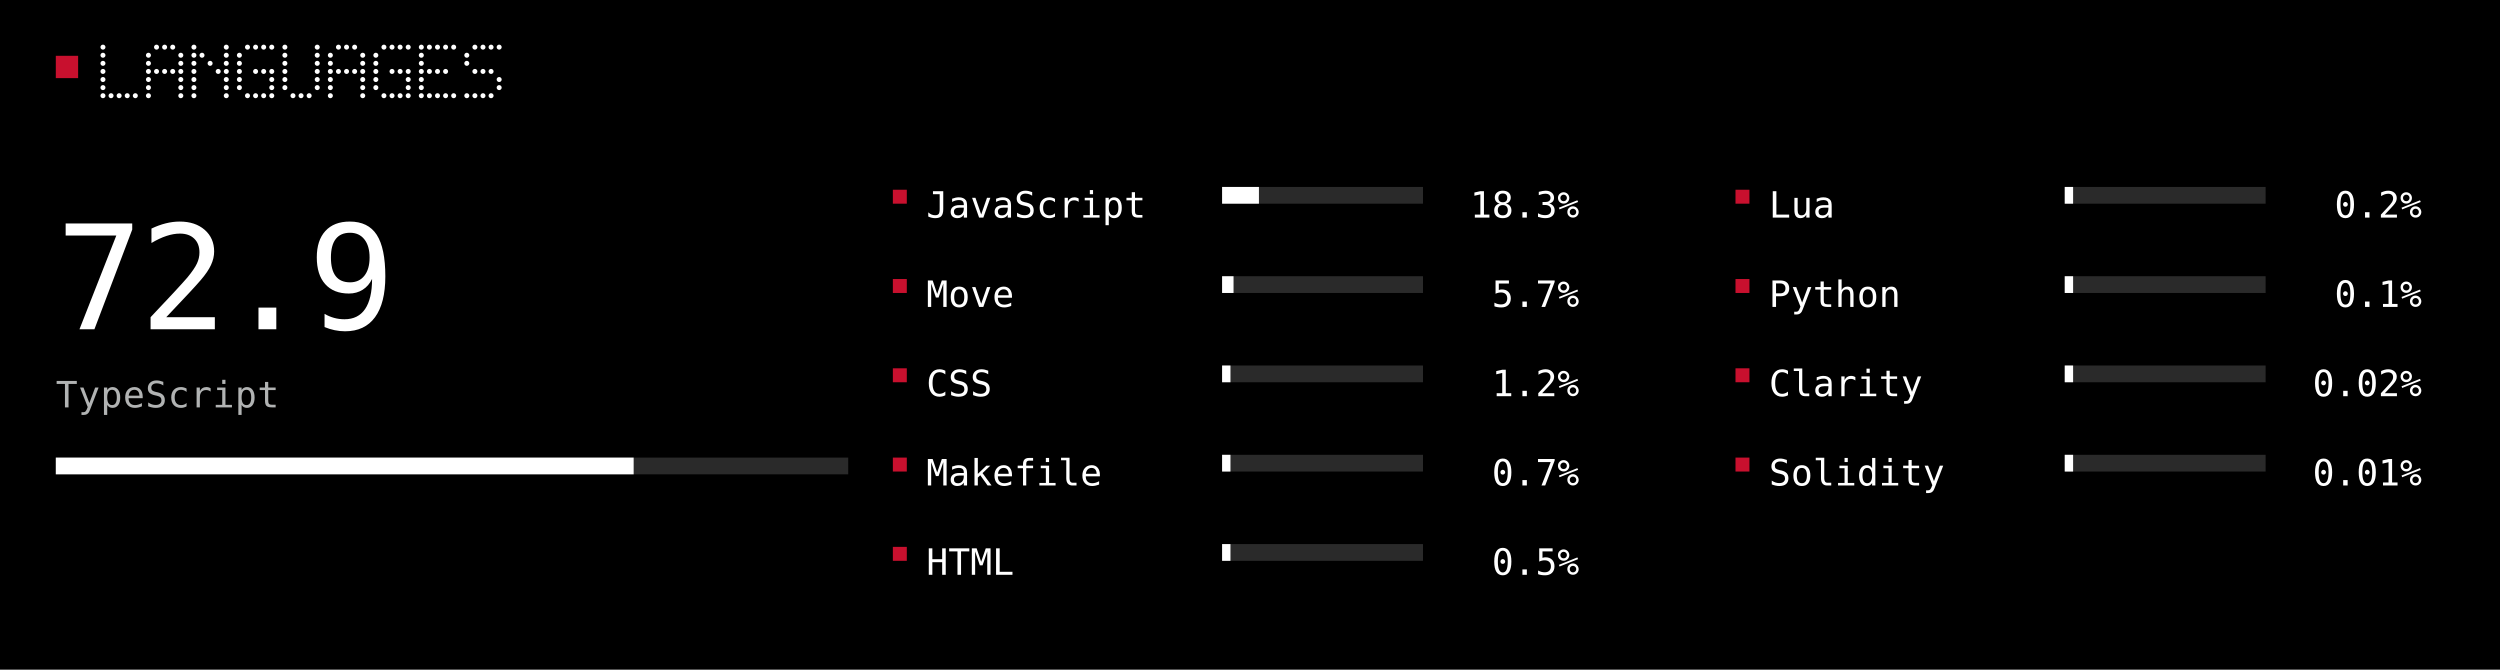
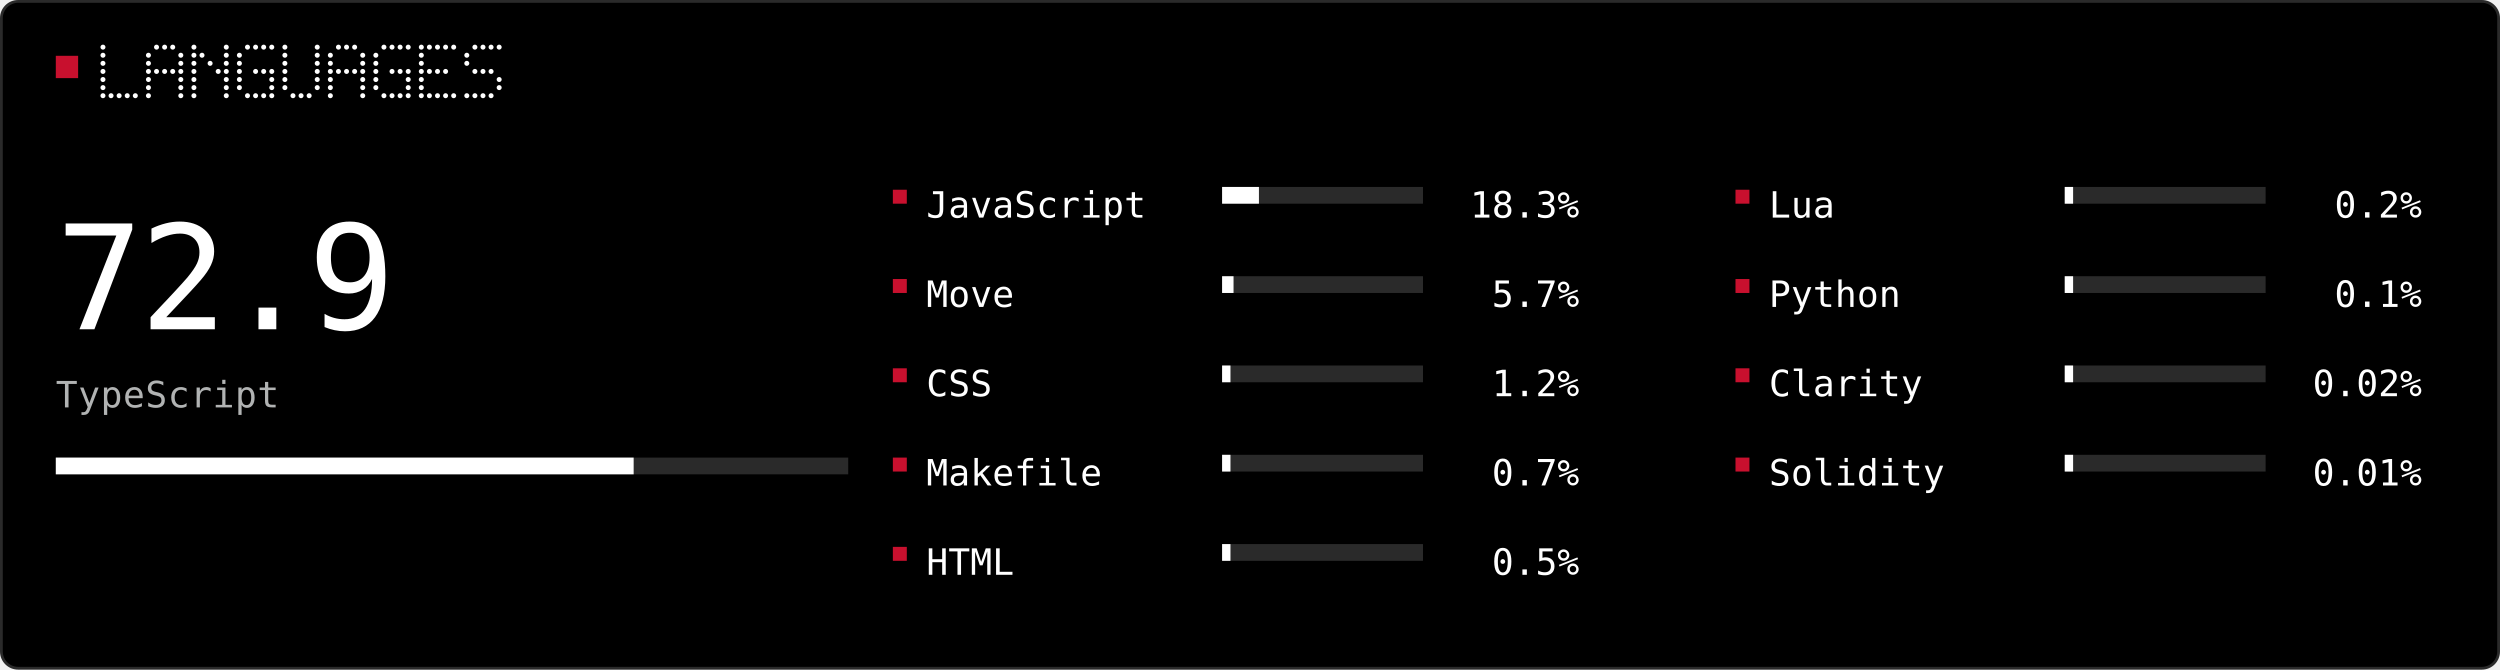
<svg xmlns="http://www.w3.org/2000/svg" width="896" height="240" viewBox="0 0 896 240" role="img">
-   <rect width="896" height="240" fill="#000000" />
+   <rect x="0.5" y="0.5" width="895" height="239" rx="6" fill="#000000" stroke="#2A2A2A" stroke-width="1" />
  <rect x="20" y="20" width="8" height="8" fill="#C8102E" />
  <circle cx="36.9" cy="16.9" r="0.90" fill="#FFFFFF" />
  <circle cx="36.9" cy="19.8" r="0.90" fill="#FFFFFF" />
  <circle cx="36.9" cy="22.7" r="0.90" fill="#FFFFFF" />
  <circle cx="36.9" cy="25.6" r="0.90" fill="#FFFFFF" />
  <circle cx="36.9" cy="28.5" r="0.90" fill="#FFFFFF" />
  <circle cx="36.9" cy="31.4" r="0.90" fill="#FFFFFF" />
  <circle cx="36.9" cy="34.3" r="0.90" fill="#FFFFFF" />
  <circle cx="39.8" cy="34.3" r="0.90" fill="#FFFFFF" />
  <circle cx="42.7" cy="34.3" r="0.90" fill="#FFFFFF" />
  <circle cx="45.6" cy="34.3" r="0.90" fill="#FFFFFF" />
  <circle cx="48.5" cy="34.3" r="0.90" fill="#FFFFFF" />
  <circle cx="56.1" cy="16.9" r="0.90" fill="#FFFFFF" />
  <circle cx="59.0" cy="16.9" r="0.90" fill="#FFFFFF" />
  <circle cx="61.9" cy="16.9" r="0.90" fill="#FFFFFF" />
  <circle cx="53.2" cy="19.8" r="0.90" fill="#FFFFFF" />
  <circle cx="64.8" cy="19.8" r="0.90" fill="#FFFFFF" />
  <circle cx="53.2" cy="22.7" r="0.90" fill="#FFFFFF" />
  <circle cx="64.8" cy="22.7" r="0.90" fill="#FFFFFF" />
  <circle cx="53.2" cy="25.6" r="0.90" fill="#FFFFFF" />
  <circle cx="56.1" cy="25.6" r="0.90" fill="#FFFFFF" />
  <circle cx="59.0" cy="25.6" r="0.90" fill="#FFFFFF" />
  <circle cx="61.9" cy="25.6" r="0.90" fill="#FFFFFF" />
  <circle cx="64.8" cy="25.6" r="0.90" fill="#FFFFFF" />
  <circle cx="53.2" cy="28.5" r="0.90" fill="#FFFFFF" />
  <circle cx="64.8" cy="28.5" r="0.90" fill="#FFFFFF" />
  <circle cx="53.2" cy="31.4" r="0.90" fill="#FFFFFF" />
  <circle cx="64.8" cy="31.4" r="0.90" fill="#FFFFFF" />
  <circle cx="53.2" cy="34.3" r="0.90" fill="#FFFFFF" />
  <circle cx="64.8" cy="34.3" r="0.90" fill="#FFFFFF" />
  <circle cx="69.5" cy="16.9" r="0.90" fill="#FFFFFF" />
  <circle cx="81.1" cy="16.9" r="0.90" fill="#FFFFFF" />
  <circle cx="69.5" cy="19.8" r="0.90" fill="#FFFFFF" />
  <circle cx="72.4" cy="19.8" r="0.90" fill="#FFFFFF" />
  <circle cx="81.1" cy="19.8" r="0.90" fill="#FFFFFF" />
  <circle cx="69.5" cy="22.7" r="0.90" fill="#FFFFFF" />
  <circle cx="75.3" cy="22.7" r="0.90" fill="#FFFFFF" />
  <circle cx="81.1" cy="22.7" r="0.90" fill="#FFFFFF" />
  <circle cx="69.5" cy="25.6" r="0.90" fill="#FFFFFF" />
  <circle cx="78.2" cy="25.6" r="0.90" fill="#FFFFFF" />
  <circle cx="81.1" cy="25.6" r="0.90" fill="#FFFFFF" />
  <circle cx="69.5" cy="28.5" r="0.90" fill="#FFFFFF" />
  <circle cx="81.1" cy="28.5" r="0.90" fill="#FFFFFF" />
  <circle cx="69.5" cy="31.4" r="0.90" fill="#FFFFFF" />
  <circle cx="81.1" cy="31.4" r="0.90" fill="#FFFFFF" />
  <circle cx="69.5" cy="34.3" r="0.90" fill="#FFFFFF" />
  <circle cx="81.1" cy="34.3" r="0.90" fill="#FFFFFF" />
  <circle cx="88.7" cy="16.9" r="0.90" fill="#FFFFFF" />
  <circle cx="91.6" cy="16.9" r="0.90" fill="#FFFFFF" />
  <circle cx="94.5" cy="16.9" r="0.90" fill="#FFFFFF" />
  <circle cx="97.4" cy="16.9" r="0.90" fill="#FFFFFF" />
  <circle cx="85.8" cy="19.8" r="0.90" fill="#FFFFFF" />
  <circle cx="85.8" cy="22.7" r="0.90" fill="#FFFFFF" />
  <circle cx="85.8" cy="25.6" r="0.90" fill="#FFFFFF" />
  <circle cx="91.6" cy="25.6" r="0.90" fill="#FFFFFF" />
  <circle cx="94.5" cy="25.6" r="0.90" fill="#FFFFFF" />
  <circle cx="97.4" cy="25.6" r="0.90" fill="#FFFFFF" />
  <circle cx="85.8" cy="28.5" r="0.90" fill="#FFFFFF" />
  <circle cx="97.4" cy="28.5" r="0.90" fill="#FFFFFF" />
  <circle cx="85.8" cy="31.4" r="0.90" fill="#FFFFFF" />
  <circle cx="97.4" cy="31.4" r="0.90" fill="#FFFFFF" />
  <circle cx="88.7" cy="34.3" r="0.90" fill="#FFFFFF" />
  <circle cx="91.6" cy="34.3" r="0.90" fill="#FFFFFF" />
  <circle cx="94.5" cy="34.3" r="0.90" fill="#FFFFFF" />
  <circle cx="97.4" cy="34.3" r="0.90" fill="#FFFFFF" />
  <circle cx="102.1" cy="16.9" r="0.90" fill="#FFFFFF" />
  <circle cx="113.7" cy="16.9" r="0.90" fill="#FFFFFF" />
  <circle cx="102.1" cy="19.8" r="0.90" fill="#FFFFFF" />
  <circle cx="113.7" cy="19.8" r="0.90" fill="#FFFFFF" />
  <circle cx="102.1" cy="22.7" r="0.90" fill="#FFFFFF" />
  <circle cx="113.7" cy="22.7" r="0.90" fill="#FFFFFF" />
  <circle cx="102.1" cy="25.6" r="0.90" fill="#FFFFFF" />
  <circle cx="113.7" cy="25.6" r="0.90" fill="#FFFFFF" />
  <circle cx="102.1" cy="28.5" r="0.90" fill="#FFFFFF" />
  <circle cx="113.7" cy="28.5" r="0.90" fill="#FFFFFF" />
  <circle cx="102.1" cy="31.4" r="0.90" fill="#FFFFFF" />
  <circle cx="113.7" cy="31.4" r="0.90" fill="#FFFFFF" />
  <circle cx="105.0" cy="34.3" r="0.90" fill="#FFFFFF" />
  <circle cx="107.9" cy="34.3" r="0.90" fill="#FFFFFF" />
  <circle cx="110.8" cy="34.3" r="0.90" fill="#FFFFFF" />
  <circle cx="121.3" cy="16.9" r="0.90" fill="#FFFFFF" />
  <circle cx="124.2" cy="16.9" r="0.90" fill="#FFFFFF" />
  <circle cx="127.1" cy="16.9" r="0.90" fill="#FFFFFF" />
  <circle cx="118.4" cy="19.8" r="0.90" fill="#FFFFFF" />
  <circle cx="130.0" cy="19.8" r="0.90" fill="#FFFFFF" />
  <circle cx="118.4" cy="22.7" r="0.90" fill="#FFFFFF" />
  <circle cx="130.0" cy="22.7" r="0.90" fill="#FFFFFF" />
  <circle cx="118.4" cy="25.6" r="0.90" fill="#FFFFFF" />
  <circle cx="121.3" cy="25.6" r="0.90" fill="#FFFFFF" />
  <circle cx="124.2" cy="25.6" r="0.90" fill="#FFFFFF" />
  <circle cx="127.1" cy="25.6" r="0.90" fill="#FFFFFF" />
  <circle cx="130.0" cy="25.6" r="0.90" fill="#FFFFFF" />
  <circle cx="118.4" cy="28.5" r="0.90" fill="#FFFFFF" />
  <circle cx="130.0" cy="28.5" r="0.90" fill="#FFFFFF" />
  <circle cx="118.4" cy="31.4" r="0.90" fill="#FFFFFF" />
  <circle cx="130.0" cy="31.4" r="0.90" fill="#FFFFFF" />
  <circle cx="118.4" cy="34.3" r="0.90" fill="#FFFFFF" />
  <circle cx="130.0" cy="34.3" r="0.90" fill="#FFFFFF" />
  <circle cx="137.6" cy="16.9" r="0.90" fill="#FFFFFF" />
  <circle cx="140.5" cy="16.9" r="0.90" fill="#FFFFFF" />
  <circle cx="143.4" cy="16.9" r="0.90" fill="#FFFFFF" />
  <circle cx="146.3" cy="16.9" r="0.90" fill="#FFFFFF" />
  <circle cx="134.7" cy="19.8" r="0.90" fill="#FFFFFF" />
  <circle cx="134.7" cy="22.7" r="0.90" fill="#FFFFFF" />
  <circle cx="134.7" cy="25.6" r="0.90" fill="#FFFFFF" />
  <circle cx="140.5" cy="25.6" r="0.90" fill="#FFFFFF" />
  <circle cx="143.4" cy="25.6" r="0.90" fill="#FFFFFF" />
  <circle cx="146.3" cy="25.6" r="0.90" fill="#FFFFFF" />
  <circle cx="134.7" cy="28.5" r="0.90" fill="#FFFFFF" />
  <circle cx="146.3" cy="28.5" r="0.90" fill="#FFFFFF" />
  <circle cx="134.7" cy="31.4" r="0.90" fill="#FFFFFF" />
  <circle cx="146.3" cy="31.4" r="0.90" fill="#FFFFFF" />
  <circle cx="137.6" cy="34.3" r="0.90" fill="#FFFFFF" />
  <circle cx="140.5" cy="34.3" r="0.90" fill="#FFFFFF" />
  <circle cx="143.4" cy="34.3" r="0.90" fill="#FFFFFF" />
  <circle cx="146.3" cy="34.3" r="0.90" fill="#FFFFFF" />
  <circle cx="151.0" cy="16.9" r="0.90" fill="#FFFFFF" />
  <circle cx="153.9" cy="16.9" r="0.90" fill="#FFFFFF" />
  <circle cx="156.8" cy="16.9" r="0.90" fill="#FFFFFF" />
  <circle cx="159.7" cy="16.9" r="0.90" fill="#FFFFFF" />
  <circle cx="162.6" cy="16.9" r="0.90" fill="#FFFFFF" />
  <circle cx="151.0" cy="19.8" r="0.90" fill="#FFFFFF" />
  <circle cx="151.0" cy="22.7" r="0.90" fill="#FFFFFF" />
  <circle cx="151.0" cy="25.6" r="0.90" fill="#FFFFFF" />
  <circle cx="153.9" cy="25.6" r="0.90" fill="#FFFFFF" />
  <circle cx="156.8" cy="25.6" r="0.90" fill="#FFFFFF" />
  <circle cx="159.7" cy="25.6" r="0.90" fill="#FFFFFF" />
  <circle cx="151.0" cy="28.5" r="0.90" fill="#FFFFFF" />
  <circle cx="151.0" cy="31.4" r="0.90" fill="#FFFFFF" />
  <circle cx="151.0" cy="34.3" r="0.90" fill="#FFFFFF" />
  <circle cx="153.9" cy="34.3" r="0.90" fill="#FFFFFF" />
  <circle cx="156.8" cy="34.3" r="0.90" fill="#FFFFFF" />
  <circle cx="159.7" cy="34.3" r="0.90" fill="#FFFFFF" />
  <circle cx="162.6" cy="34.3" r="0.90" fill="#FFFFFF" />
  <circle cx="170.2" cy="16.9" r="0.90" fill="#FFFFFF" />
  <circle cx="173.1" cy="16.9" r="0.90" fill="#FFFFFF" />
  <circle cx="176.0" cy="16.9" r="0.90" fill="#FFFFFF" />
  <circle cx="178.9" cy="16.9" r="0.90" fill="#FFFFFF" />
  <circle cx="167.3" cy="19.8" r="0.90" fill="#FFFFFF" />
  <circle cx="167.3" cy="22.7" r="0.90" fill="#FFFFFF" />
  <circle cx="170.2" cy="25.6" r="0.90" fill="#FFFFFF" />
  <circle cx="173.1" cy="25.6" r="0.90" fill="#FFFFFF" />
  <circle cx="176.0" cy="25.6" r="0.90" fill="#FFFFFF" />
  <circle cx="178.9" cy="28.5" r="0.90" fill="#FFFFFF" />
  <circle cx="178.9" cy="31.4" r="0.90" fill="#FFFFFF" />
  <circle cx="167.3" cy="34.3" r="0.90" fill="#FFFFFF" />
  <circle cx="170.2" cy="34.3" r="0.90" fill="#FFFFFF" />
  <circle cx="173.1" cy="34.3" r="0.90" fill="#FFFFFF" />
  <circle cx="176.0" cy="34.3" r="0.90" fill="#FFFFFF" />
  <text x="20" y="118" fill="#FFFFFF" text-anchor="start" font-family="ui-monospace, Geist Mono, monospace" font-size="52" letter-spacing="-1.2" dominant-baseline="auto">72.9</text>
  <text x="20" y="146" fill="#B1B3B3" text-anchor="start" font-family="ui-monospace, Geist Mono, monospace" font-size="13" letter-spacing="0.2" dominant-baseline="auto">TypeScript</text>
  <rect x="20.0" y="164.0" width="284.0" height="6" fill="#2A2A2A" />
  <rect x="20.0" y="164.0" width="207.1" height="6" fill="#FFFFFF" />
  <rect x="320.0" y="68" width="5" height="5" fill="#C8102E" />
  <text x="332.0" y="78" fill="#FFFFFF" text-anchor="start" font-family="ui-monospace, Geist Mono, monospace" font-size="13" letter-spacing="0.05" dominant-baseline="auto">JavaScript</text>
  <rect x="438.0" y="67.0" width="72.0" height="6" fill="#2A2A2A" />
  <rect x="438.0" y="67.0" width="13.2" height="6" fill="#FFFFFF" />
  <text x="566.0" y="78" fill="#FFFFFF" text-anchor="end" font-family="ui-monospace, Geist Mono, monospace" font-size="13" letter-spacing="0" dominant-baseline="auto">18.3%</text>
  <rect x="320.0" y="100" width="5" height="5" fill="#C8102E" />
  <text x="332.0" y="110" fill="#FFFFFF" text-anchor="start" font-family="ui-monospace, Geist Mono, monospace" font-size="13" letter-spacing="0.05" dominant-baseline="auto">Move</text>
  <rect x="438.0" y="99.0" width="72.0" height="6" fill="#2A2A2A" />
  <rect x="438.0" y="99.0" width="4.1" height="6" fill="#FFFFFF" />
  <text x="566.0" y="110" fill="#FFFFFF" text-anchor="end" font-family="ui-monospace, Geist Mono, monospace" font-size="13" letter-spacing="0" dominant-baseline="auto">5.7%</text>
  <rect x="320.0" y="132" width="5" height="5" fill="#C8102E" />
  <text x="332.0" y="142" fill="#FFFFFF" text-anchor="start" font-family="ui-monospace, Geist Mono, monospace" font-size="13" letter-spacing="0.05" dominant-baseline="auto">CSS</text>
  <rect x="438.0" y="131.0" width="72.0" height="6" fill="#2A2A2A" />
  <rect x="438.0" y="131.0" width="3.0" height="6" fill="#FFFFFF" />
  <text x="566.0" y="142" fill="#FFFFFF" text-anchor="end" font-family="ui-monospace, Geist Mono, monospace" font-size="13" letter-spacing="0" dominant-baseline="auto">1.2%</text>
  <rect x="320.0" y="164" width="5" height="5" fill="#C8102E" />
  <text x="332.0" y="174" fill="#FFFFFF" text-anchor="start" font-family="ui-monospace, Geist Mono, monospace" font-size="13" letter-spacing="0.05" dominant-baseline="auto">Makefile</text>
  <rect x="438.0" y="163.0" width="72.0" height="6" fill="#2A2A2A" />
  <rect x="438.0" y="163.0" width="3.0" height="6" fill="#FFFFFF" />
  <text x="566.0" y="174" fill="#FFFFFF" text-anchor="end" font-family="ui-monospace, Geist Mono, monospace" font-size="13" letter-spacing="0" dominant-baseline="auto">0.7%</text>
  <rect x="320.0" y="196" width="5" height="5" fill="#C8102E" />
  <text x="332.0" y="206" fill="#FFFFFF" text-anchor="start" font-family="ui-monospace, Geist Mono, monospace" font-size="13" letter-spacing="0.05" dominant-baseline="auto">HTML</text>
  <rect x="438.0" y="195.0" width="72.0" height="6" fill="#2A2A2A" />
  <rect x="438.0" y="195.0" width="3.0" height="6" fill="#FFFFFF" />
  <text x="566.0" y="206" fill="#FFFFFF" text-anchor="end" font-family="ui-monospace, Geist Mono, monospace" font-size="13" letter-spacing="0" dominant-baseline="auto">0.5%</text>
  <rect x="622.0" y="68" width="5" height="5" fill="#C8102E" />
  <text x="634.0" y="78" fill="#FFFFFF" text-anchor="start" font-family="ui-monospace, Geist Mono, monospace" font-size="13" letter-spacing="0.05" dominant-baseline="auto">Lua</text>
  <rect x="740.0" y="67.0" width="72.0" height="6" fill="#2A2A2A" />
  <rect x="740.0" y="67.0" width="3.0" height="6" fill="#FFFFFF" />
  <text x="868.0" y="78" fill="#FFFFFF" text-anchor="end" font-family="ui-monospace, Geist Mono, monospace" font-size="13" letter-spacing="0" dominant-baseline="auto">0.2%</text>
  <rect x="622.0" y="100" width="5" height="5" fill="#C8102E" />
  <text x="634.0" y="110" fill="#FFFFFF" text-anchor="start" font-family="ui-monospace, Geist Mono, monospace" font-size="13" letter-spacing="0.05" dominant-baseline="auto">Python</text>
  <rect x="740.0" y="99.0" width="72.0" height="6" fill="#2A2A2A" />
  <rect x="740.0" y="99.0" width="3.0" height="6" fill="#FFFFFF" />
  <text x="868.0" y="110" fill="#FFFFFF" text-anchor="end" font-family="ui-monospace, Geist Mono, monospace" font-size="13" letter-spacing="0" dominant-baseline="auto">0.1%</text>
  <rect x="622.0" y="132" width="5" height="5" fill="#C8102E" />
  <text x="634.0" y="142" fill="#FFFFFF" text-anchor="start" font-family="ui-monospace, Geist Mono, monospace" font-size="13" letter-spacing="0.05" dominant-baseline="auto">Clarity</text>
  <rect x="740.0" y="131.0" width="72.0" height="6" fill="#2A2A2A" />
  <rect x="740.0" y="131.0" width="3.0" height="6" fill="#FFFFFF" />
  <text x="868.0" y="142" fill="#FFFFFF" text-anchor="end" font-family="ui-monospace, Geist Mono, monospace" font-size="13" letter-spacing="0" dominant-baseline="auto">0.02%</text>
  <rect x="622.0" y="164" width="5" height="5" fill="#C8102E" />
  <text x="634.0" y="174" fill="#FFFFFF" text-anchor="start" font-family="ui-monospace, Geist Mono, monospace" font-size="13" letter-spacing="0.05" dominant-baseline="auto">Solidity</text>
  <rect x="740.0" y="163.0" width="72.0" height="6" fill="#2A2A2A" />
  <rect x="740.0" y="163.0" width="3.0" height="6" fill="#FFFFFF" />
  <text x="868.0" y="174" fill="#FFFFFF" text-anchor="end" font-family="ui-monospace, Geist Mono, monospace" font-size="13" letter-spacing="0" dominant-baseline="auto">0.01%</text>
</svg>
